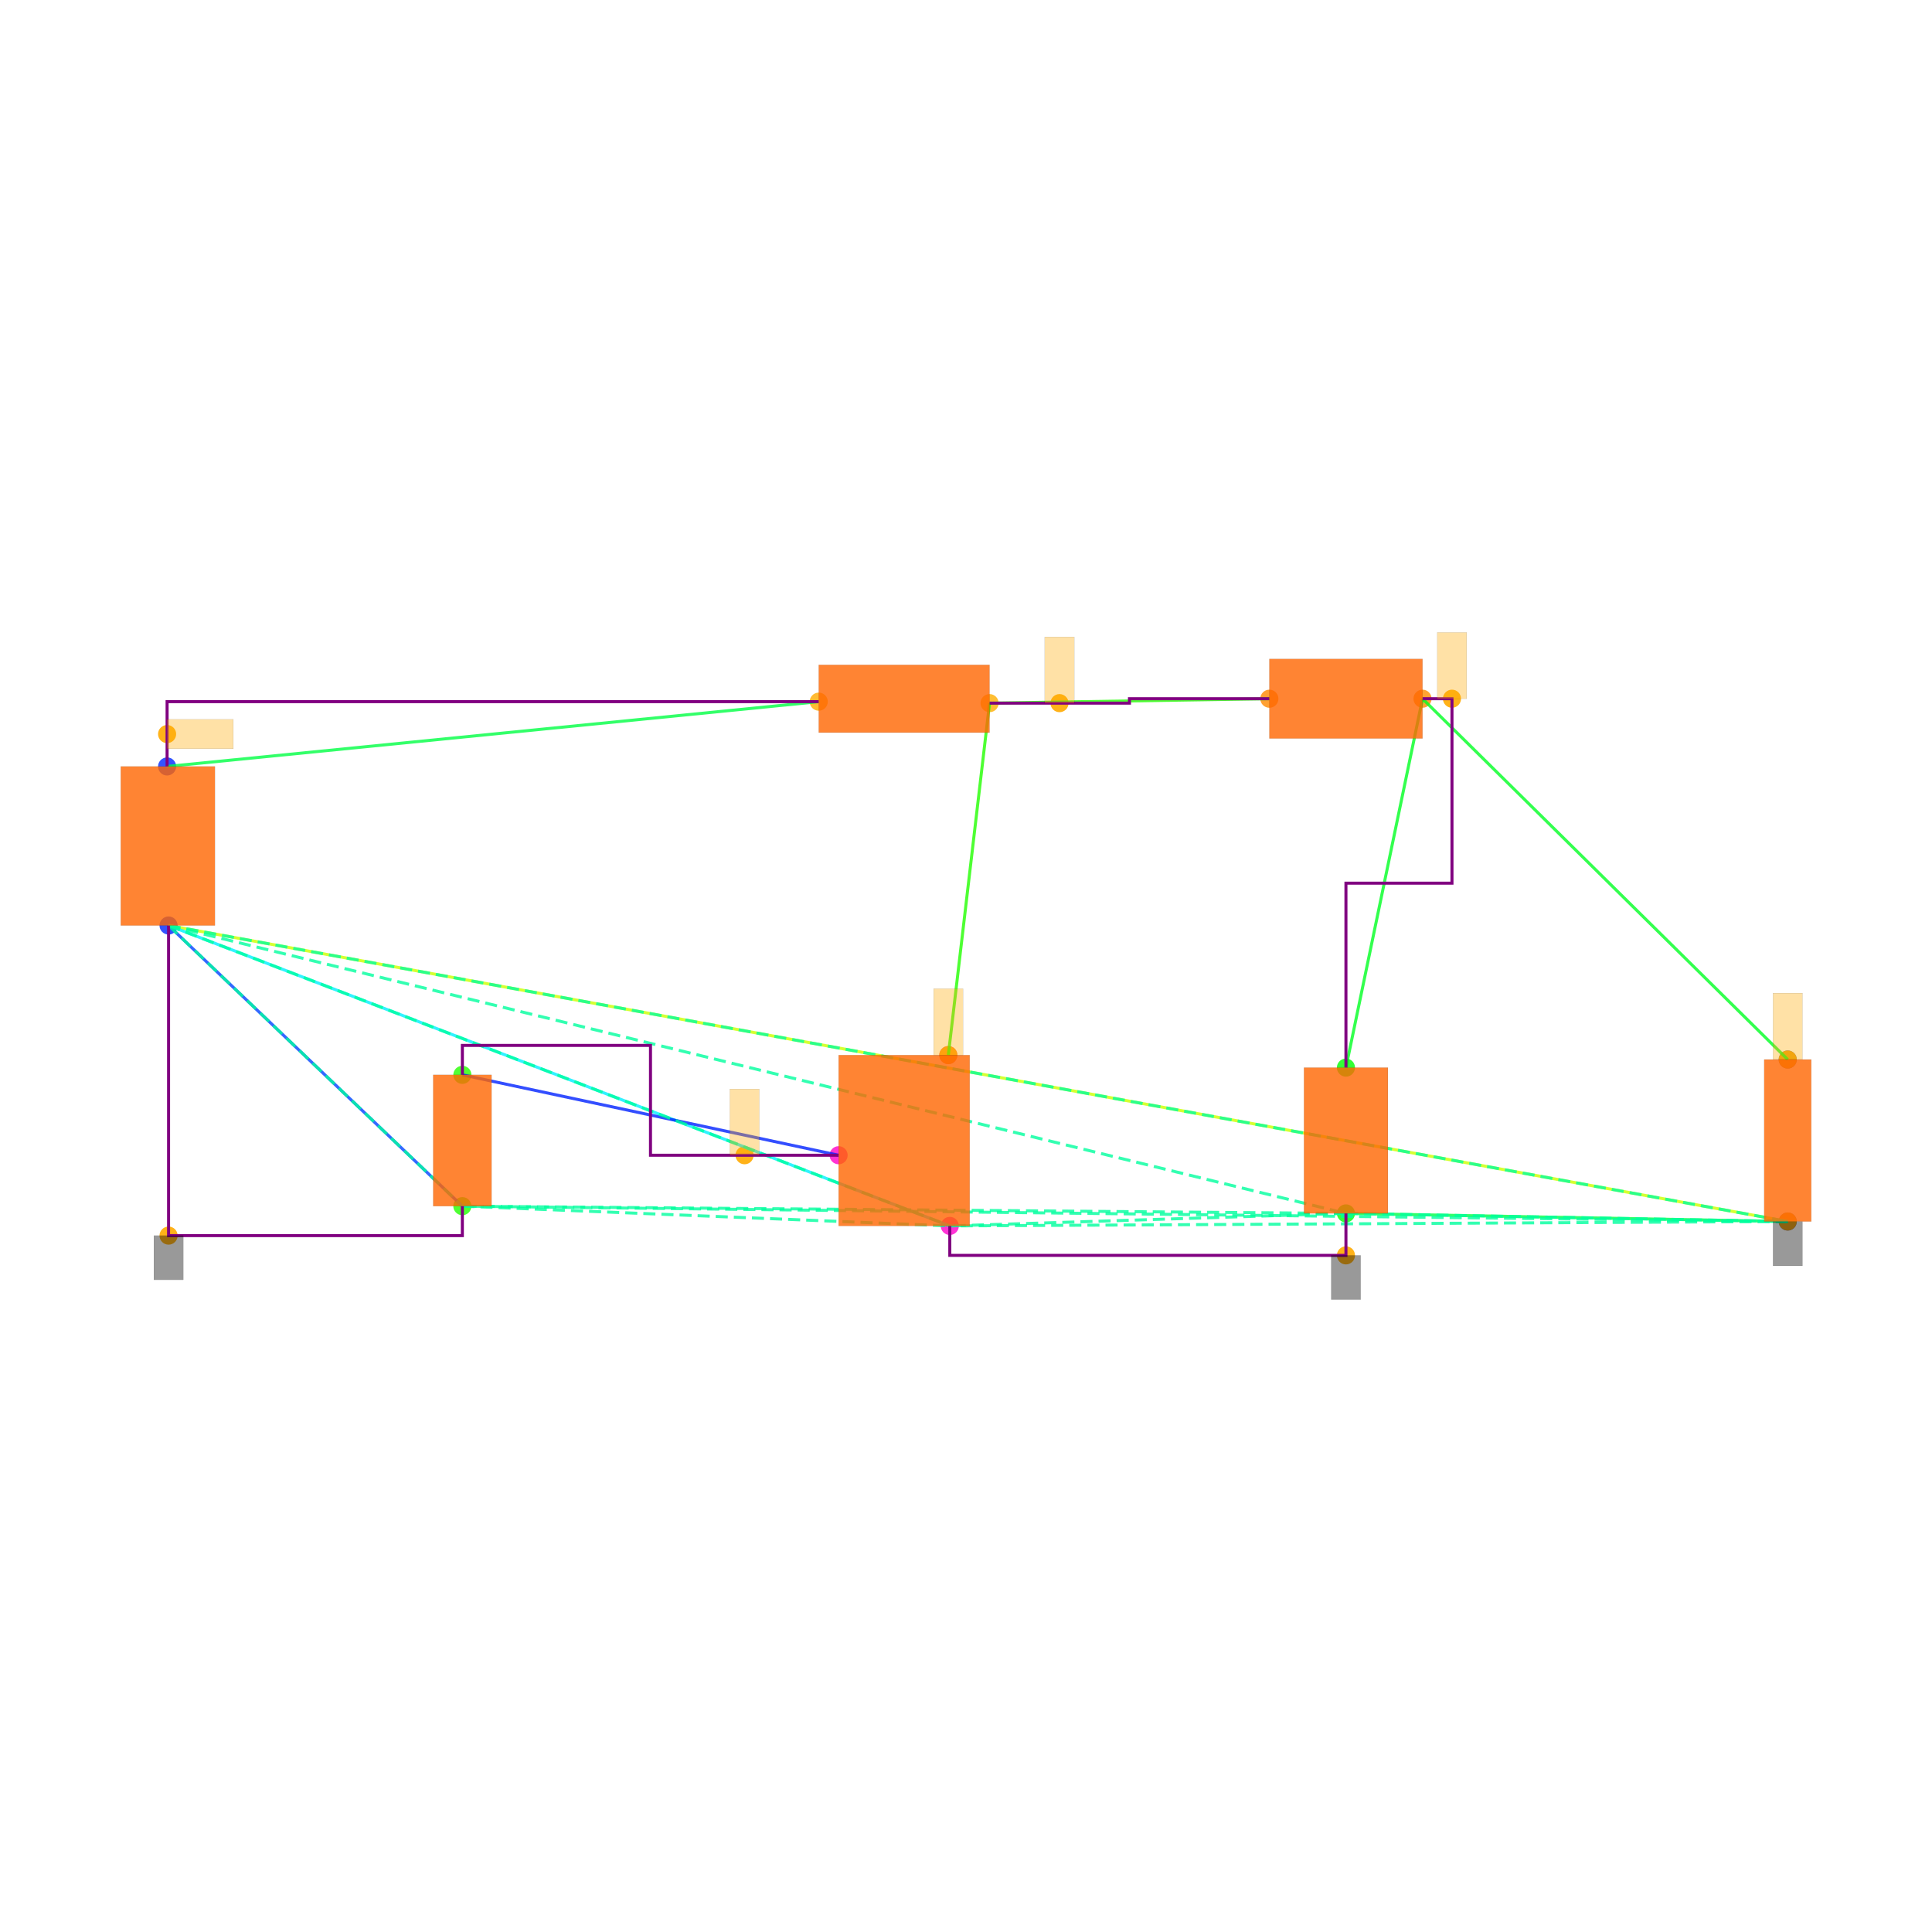
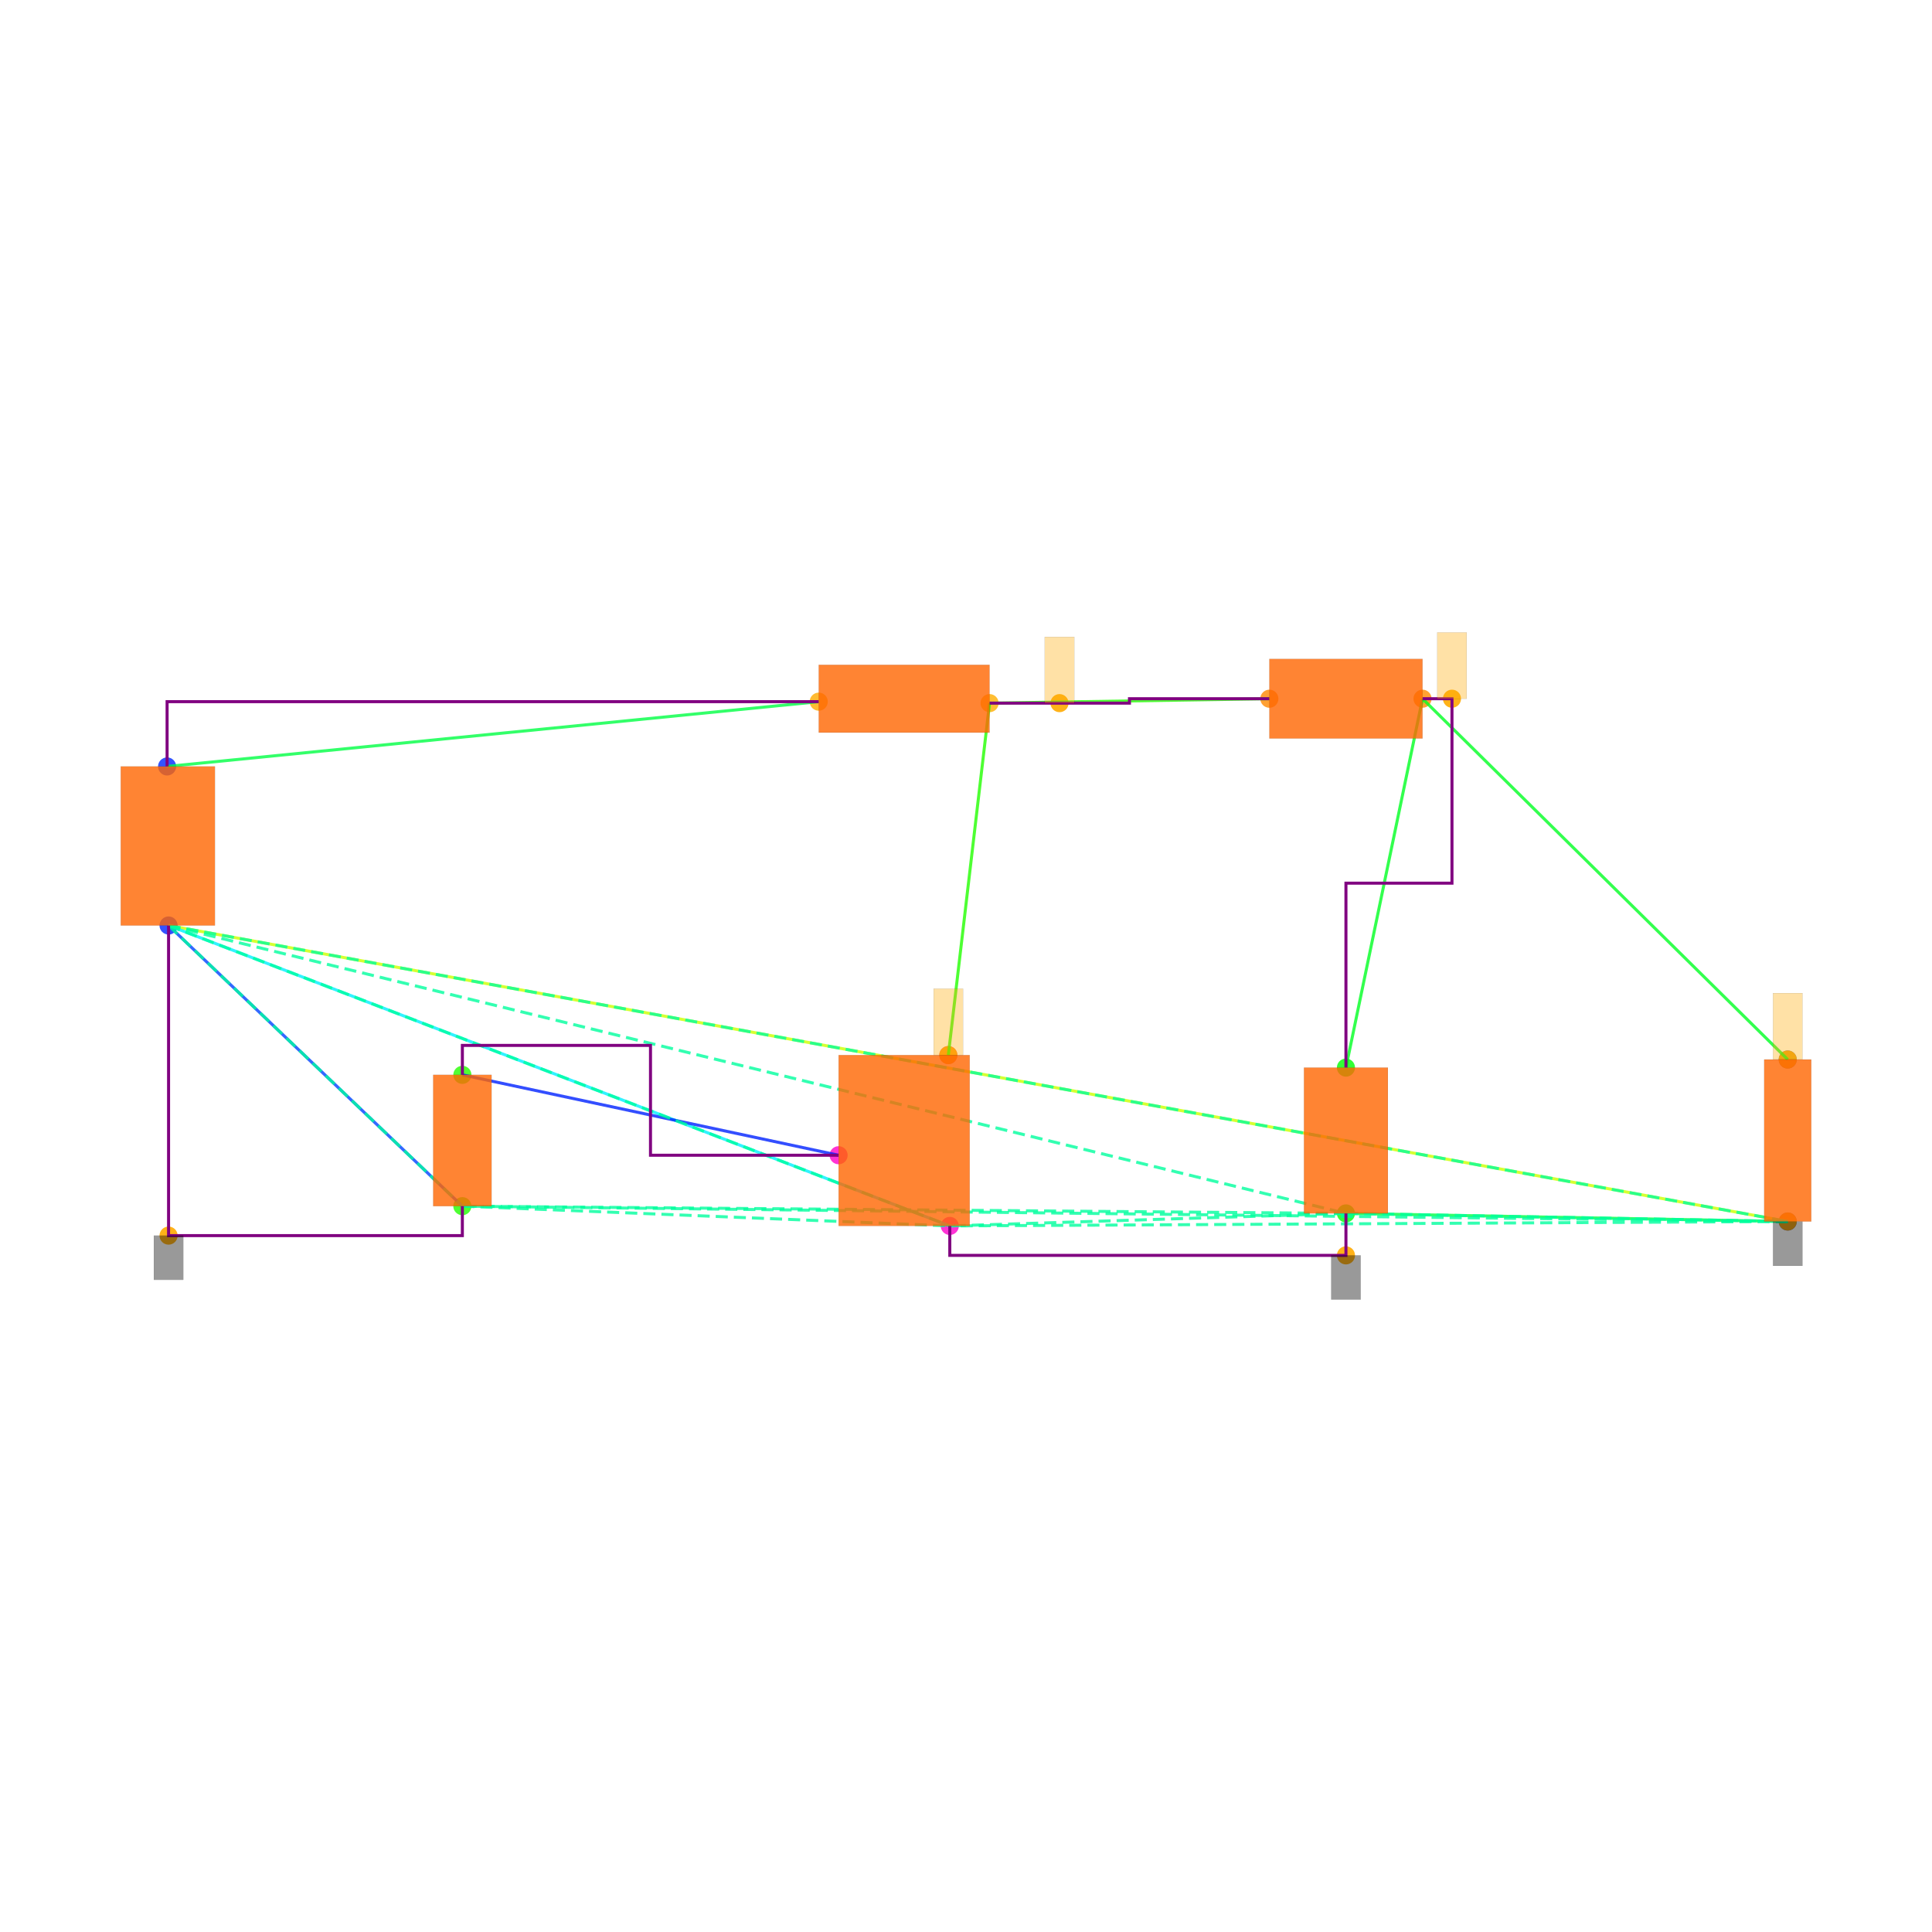
<svg xmlns="http://www.w3.org/2000/svg" width="640" height="640" viewBox="0 0 640 640">
  <rect width="100%" height="100%" fill="white" />
  <g>
    <circle data-type="point" data-label="V1.1 y+" data-x="-5.005" data-y="2.54" cx="55.353" cy="253.899" r="3" fill="hsl(230, 100%, 50%, 0.8)" />
  </g>
  <g>
    <circle data-type="point" data-label="V1.2 y-" data-x="-4.995" data-y="1.46" cx="55.841" cy="306.585" r="3" fill="hsl(231, 100%, 50%, 0.8)" />
  </g>
  <g>
    <circle data-type="point" data-label="L1.1 x-" data-x="-0.58" data-y="2.98" cx="271.217" cy="232.435" r="3" fill="hsl(40, 100%, 50%, 0.8)" />
  </g>
  <g>
    <circle data-type="point" data-label="L1.2 x+" data-x="0.58" data-y="2.97" cx="327.805" cy="232.923" r="3" fill="hsl(41, 100%, 50%, 0.8)" />
  </g>
  <g>
    <circle data-type="point" data-label="D1.1 x-" data-x="2.48" data-y="3" cx="420.493" cy="231.459" r="3" fill="hsl(32, 100%, 50%, 0.8)" />
  </g>
  <g>
    <circle data-type="point" data-label="D1.2 x+" data-x="3.52" data-y="3" cx="471.227" cy="231.459" r="3" fill="hsl(33, 100%, 50%, 0.8)" />
  </g>
  <g>
    <circle data-type="point" data-label="C1.2 y-" data-x="3" data-y="-0.49500000000000005" cx="445.86" cy="401.955" r="3" fill="hsl(122, 100%, 50%, 0.8)" />
  </g>
  <g>
    <circle data-type="point" data-label="C1.1 y+" data-x="3" data-y="0.49500000000000005" cx="445.86" cy="353.66" r="3" fill="hsl(121, 100%, 50%, 0.8)" />
  </g>
  <g>
    <circle data-type="point" data-label="R1.1 y+" data-x="6" data-y="0.55" cx="592.208" cy="350.977" r="3" fill="hsl(226, 100%, 50%, 0.8)" />
  </g>
  <g>
    <circle data-type="point" data-label="R1.2 y-" data-x="6" data-y="-0.55" cx="592.208" cy="404.638" r="3" fill="hsl(227, 100%, 50%, 0.8)" />
  </g>
  <g>
    <circle data-type="point" data-label="V2.1 y+" data-x="-2.9999378" data-y="0.4458008" cx="153.166" cy="356.06" r="3" fill="hsl(111, 100%, 50%, 0.8)" />
  </g>
  <g>
    <circle data-type="point" data-label="V2.2 y-" data-x="-3.0000622" data-y="-0.4458008" cx="153.16" cy="399.555" r="3" fill="hsl(112, 100%, 50%, 0.8)" />
  </g>
  <g>
    <circle data-type="point" data-label="M1.1 y+" data-x="0.3" data-y="0.58" cx="314.146" cy="349.514" r="3" fill="hsl(311, 100%, 50%, 0.8)" />
  </g>
  <g>
    <circle data-type="point" data-label="M1.2 y-" data-x="0.31" data-y="-0.58" cx="314.634" cy="406.102" r="3" fill="hsl(312, 100%, 50%, 0.8)" />
  </g>
  <g>
    <circle data-type="point" data-label="M1.3 x-" data-x="-0.445" data-y="-0.1" cx="277.803" cy="382.686" r="3" fill="hsl(313, 100%, 50%, 0.8)" />
  </g>
  <g>
-     <circle data-type="point" data-label="anchorPoint orientation: x+" data-x="-5.005" data-y="2.7600000000000002" cx="55.353" cy="243.167" r="3" fill="hsl(40, 100%, 50%, 0.9)" />
+     <circle data-type="point" data-label="" data-x="3" data-y="-0.78" cx="445.86" cy="415.858" r="3" fill="hsl(40, 100%, 50%, 0.9)" />
  </g>
  <g>
-     <circle data-type="point" data-label="anchorPoint orientation: y-" data-x="3" data-y="-0.78" cx="445.86" cy="415.858" r="3" fill="hsl(40, 100%, 50%, 0.9)" />
+     <circle data-type="point" data-label="" data-x="6" data-y="-0.55" cx="592.208" cy="404.638" r="3" fill="hsl(40, 100%, 50%, 0.9)" />
  </g>
  <g>
-     <circle data-type="point" data-label="anchorPoint orientation: y-" data-x="6" data-y="-0.55" cx="592.208" cy="404.638" r="3" fill="hsl(40, 100%, 50%, 0.9)" />
+     <circle data-type="point" data-label="" data-x="-4.995" data-y="-0.6458008" cx="55.841" cy="409.312" r="3" fill="hsl(40, 100%, 50%, 0.9)" />
  </g>
  <g>
-     <circle data-type="point" data-label="anchorPoint orientation: y-" data-x="-4.995" data-y="-0.6458008" cx="55.841" cy="409.312" r="3" fill="hsl(40, 100%, 50%, 0.9)" />
+     <circle data-type="point" data-label="" data-x="1.055" data-y="2.97" cx="350.977" cy="232.923" r="3" fill="hsl(40, 100%, 50%, 0.9)" />
  </g>
  <g>
-     <circle data-type="point" data-label="anchorPoint orientation: y+" data-x="1.055" data-y="2.97" cx="350.977" cy="232.923" r="3" fill="hsl(40, 100%, 50%, 0.9)" />
+     <circle data-type="point" data-label="" data-x="0.3" data-y="0.58" cx="314.146" cy="349.514" r="3" fill="hsl(40, 100%, 50%, 0.9)" />
  </g>
  <g>
-     <circle data-type="point" data-label="anchorPoint orientation: y+" data-x="0.3" data-y="0.58" cx="314.146" cy="349.514" r="3" fill="hsl(40, 100%, 50%, 0.9)" />
+     <circle data-type="point" data-label="" data-x="3.7199999999999998" data-y="3" cx="480.983" cy="231.459" r="3" fill="hsl(40, 100%, 50%, 0.9)" />
  </g>
  <g>
-     <circle data-type="point" data-label="anchorPoint orientation: y+" data-x="3.7199999999999998" data-y="3" cx="480.983" cy="231.459" r="3" fill="hsl(40, 100%, 50%, 0.9)" />
-   </g>
-   <g>
-     <circle data-type="point" data-label="anchorPoint orientation: y+" data-x="6" data-y="0.55" cx="592.208" cy="350.977" r="3" fill="hsl(40, 100%, 50%, 0.9)" />
-   </g>
-   <g>
-     <circle data-type="point" data-label="anchorPoint orientation: y+" data-x="-1.08373445" data-y="-0.09999999999999987" cx="246.644" cy="382.686" r="3" fill="hsl(40, 100%, 50%, 0.9)" />
+     <circle data-type="point" data-label="" data-x="6" data-y="0.55" cx="592.208" cy="350.977" r="3" fill="hsl(40, 100%, 50%, 0.9)" />
  </g>
  <g>
    <polyline data-points="-5.005,2.54 -0.58,2.98" data-type="line" data-label="" points="55.353,253.899 271.217,232.435" fill="none" stroke="hsl(136, 100%, 50%, 0.8)" stroke-width="1" />
  </g>
  <g>
    <polyline data-points="0.58,2.97 2.48,3" data-type="line" data-label="" points="327.805,232.923 420.493,231.459" fill="none" stroke="hsl(112, 100%, 50%, 0.8)" stroke-width="1" />
  </g>
  <g>
    <polyline data-points="3.52,3 3,0.49500000000000005" data-type="line" data-label="" points="471.227,231.459 445.86,353.66" fill="none" stroke="hsl(128, 100%, 50%, 0.8)" stroke-width="1" />
  </g>
  <g>
    <polyline data-points="3.52,3 6,0.55" data-type="line" data-label="" points="471.227,231.459 592.208,350.977" fill="none" stroke="hsl(128, 100%, 50%, 0.8)" stroke-width="1" />
  </g>
  <g>
    <polyline data-points="3,-0.49500000000000005 6,-0.55" data-type="line" data-label="" points="445.86,401.955 592.208,404.638" fill="none" stroke="hsl(136, 100%, 50%, 0.8)" stroke-width="1" />
  </g>
  <g>
    <polyline data-points="6,-0.55 -4.995,1.46" data-type="line" data-label="" points="592.208,404.638 55.841,306.585" fill="none" stroke="hsl(72, 100%, 50%, 0.8)" stroke-width="1" />
  </g>
  <g>
    <polyline data-points="0.58,2.97 0.3,0.58" data-type="line" data-label="" points="327.805,232.923 314.146,349.514" fill="none" stroke="hsl(112, 100%, 50%, 0.8)" stroke-width="1" />
  </g>
  <g>
    <polyline data-points="0.31,-0.58 -4.995,1.46" data-type="line" data-label="" points="314.634,406.102 55.841,306.585" fill="none" stroke="hsl(184, 100%, 50%, 0.8)" stroke-width="1" />
  </g>
  <g>
    <polyline data-points="-0.445,-0.1 -2.9999378,0.4458008" data-type="line" data-label="" points="277.803,382.686 153.166,356.06" fill="none" stroke="hsl(232, 100%, 50%, 0.8)" stroke-width="1" />
  </g>
  <g>
    <polyline data-points="-3.0000622,-0.4458008 -4.995,1.46" data-type="line" data-label="" points="153.16,399.555 55.841,306.585" fill="none" stroke="hsl(224, 100%, 50%, 0.8)" stroke-width="1" />
  </g>
  <g>
    <polyline data-points="-4.995,1.46 3,-0.49500000000000005" data-type="line" data-label="" points="55.841,306.585 445.86,401.955" fill="none" stroke="hsl(157, 100%, 50%, 0.8)" stroke-width="1" stroke-dasharray="4 2" />
  </g>
  <g>
    <polyline data-points="-4.995,1.46 6,-0.55" data-type="line" data-label="" points="55.841,306.585 592.208,404.638" fill="none" stroke="hsl(157, 100%, 50%, 0.8)" stroke-width="1" stroke-dasharray="4 2" />
  </g>
  <g>
    <polyline data-points="-4.995,1.46 -3.0000622,-0.4458008" data-type="line" data-label="" points="55.841,306.585 153.16,399.555" fill="none" stroke="hsl(157, 100%, 50%, 0.8)" stroke-width="1" stroke-dasharray="4 2" />
  </g>
  <g>
    <polyline data-points="-4.995,1.46 0.31,-0.58" data-type="line" data-label="" points="55.841,306.585 314.634,406.102" fill="none" stroke="hsl(157, 100%, 50%, 0.8)" stroke-width="1" stroke-dasharray="4 2" />
  </g>
  <g>
    <polyline data-points="3,-0.49500000000000005 6,-0.55" data-type="line" data-label="" points="445.86,401.955 592.208,404.638" fill="none" stroke="hsl(157, 100%, 50%, 0.8)" stroke-width="1" stroke-dasharray="4 2" />
  </g>
  <g>
    <polyline data-points="3,-0.49500000000000005 -3.0000622,-0.4458008" data-type="line" data-label="" points="445.86,401.955 153.16,399.555" fill="none" stroke="hsl(157, 100%, 50%, 0.8)" stroke-width="1" stroke-dasharray="4 2" />
  </g>
  <g>
    <polyline data-points="3,-0.49500000000000005 0.31,-0.58" data-type="line" data-label="" points="445.86,401.955 314.634,406.102" fill="none" stroke="hsl(157, 100%, 50%, 0.8)" stroke-width="1" stroke-dasharray="4 2" />
  </g>
  <g>
    <polyline data-points="6,-0.55 -3.0000622,-0.4458008" data-type="line" data-label="" points="592.208,404.638 153.16,399.555" fill="none" stroke="hsl(157, 100%, 50%, 0.8)" stroke-width="1" stroke-dasharray="4 2" />
  </g>
  <g>
    <polyline data-points="6,-0.55 0.31,-0.58" data-type="line" data-label="" points="592.208,404.638 314.634,406.102" fill="none" stroke="hsl(157, 100%, 50%, 0.8)" stroke-width="1" stroke-dasharray="4 2" />
  </g>
  <g>
    <polyline data-points="-3.0000622,-0.4458008 0.31,-0.58" data-type="line" data-label="" points="153.16,399.555 314.634,406.102" fill="none" stroke="hsl(157, 100%, 50%, 0.8)" stroke-width="1" stroke-dasharray="4 2" />
  </g>
  <g>
    <polyline data-points="0.58,2.97 1.53,2.97 1.53,3 2.48,3" data-type="line" data-label="" points="327.805,232.923 374.149,232.923 374.149,231.459 420.493,231.459" fill="none" stroke="purple" stroke-width="1" />
  </g>
  <g>
    <polyline data-points="-5.005,2.54 -5.005,2.9800000000000004 -0.5800000000000001,2.9800000000000004" data-type="line" data-label="" points="55.353,253.899 55.353,232.435 271.217,232.435" fill="none" stroke="purple" stroke-width="1" />
  </g>
  <g>
    <polyline data-points="3.52,3 3.7199999999999998,3 3.7199999999999998,1.7474999999999996 3,1.7474999999999996 3,0.49500000000000005" data-type="line" data-label="" points="471.227,231.459 480.983,231.459 480.983,292.56 445.86,292.56 445.86,353.66" fill="none" stroke="purple" stroke-width="1" />
  </g>
  <g>
    <polyline data-points="3,-0.4950000000000001 3,-0.78 0.31,-0.78 0.31,-0.58" data-type="line" data-label="" points="445.86,401.955 445.86,415.858 314.634,415.858 314.634,406.102" fill="none" stroke="purple" stroke-width="1" />
  </g>
  <g>
    <polyline data-points="-4.995,1.46 -4.995,-0.6458008 -3.0000622,-0.6458008 -3.0000622,-0.4458007999999998" data-type="line" data-label="" points="55.841,306.585 55.841,409.312 153.16,409.312 153.16,399.555" fill="none" stroke="purple" stroke-width="1" />
  </g>
  <g>
    <polyline data-points="-0.44499999999999984,-0.09999999999999987 -1.7224689,-0.09999999999999987 -1.7224689,0.6458008000000002 -2.9999378,0.6458008000000002 -2.9999378,0.4458008" data-type="line" data-label="" points="277.803,382.686 215.484,382.686 215.484,346.304 153.166,346.304 153.166,356.06" fill="none" stroke="purple" stroke-width="1" />
  </g>
  <g>
    <rect data-type="rect" data-label="schematic_component_0" data-x="-5" data-y="2" x="40" y="253.899" width="31.194" height="52.685" fill="hsl(24, 100%, 50%, 0.8)" stroke="black" stroke-width="0.02" />
  </g>
  <g>
    <rect data-type="rect" data-label="schematic_component_1" data-x="0" data-y="3" x="271.217" y="220.239" width="56.588" height="22.44" fill="hsl(24, 100%, 50%, 0.8)" stroke="black" stroke-width="0.02" />
  </g>
  <g>
    <rect data-type="rect" data-label="schematic_component_2" data-x="3" data-y="3" x="420.493" y="218.288" width="50.734" height="26.343" fill="hsl(24, 100%, 50%, 0.8)" stroke="black" stroke-width="0.02" />
  </g>
  <g>
    <rect data-type="rect" data-label="schematic_component_3" data-x="3" data-y="0" x="431.957" y="353.66" width="27.806" height="48.295" fill="hsl(24, 100%, 50%, 0.8)" stroke="black" stroke-width="0.02" />
  </g>
  <g>
    <rect data-type="rect" data-label="schematic_component_4" data-x="6" data-y="0" x="584.416" y="350.977" width="15.584" height="53.661" fill="hsl(24, 100%, 50%, 0.8)" stroke="black" stroke-width="0.02" />
  </g>
  <g>
    <rect data-type="rect" data-label="schematic_component_5" data-x="-3" data-y="0" x="143.498" y="356.06" width="19.33" height="43.495" fill="hsl(24, 100%, 50%, 0.8)" stroke="black" stroke-width="0.02" />
  </g>
  <g>
    <rect data-type="rect" data-label="schematic_component_6" data-x="0" data-y="0" x="277.803" y="349.514" width="43.417" height="56.588" fill="hsl(24, 100%, 50%, 0.8)" stroke="black" stroke-width="0.02" />
  </g>
  <g>
-     <rect data-type="rect" data-label="netId: .V1 &gt; .pin1 to .L1 &gt; .pin1 globalConnNetId: connectivity_net0 available orientations: any" data-x="-4.78" data-y="2.7600000000000002" x="55.353" y="238.289" width="21.952" height="9.757" fill="hsl(40, 100%, 50%, 0.35)" stroke="black" stroke-width="0.02" />
+     <rect data-type="rect" data-label="netId: GND globalConnNetId: connectivity_net3" data-x="3" data-y="-0.93" x="440.981" y="415.858" width="9.757" height="14.635" fill="#00000066" stroke="#000000" stroke-width="0.02" />
  </g>
  <g>
-     <rect data-type="rect" data-label="netId: GND globalConnNetId: connectivity_net3 available orientations: y-" data-x="3" data-y="-0.93" x="440.981" y="415.858" width="9.757" height="14.635" fill="#00000066" stroke="#000000" stroke-width="0.02" />
+     <rect data-type="rect" data-label="netId: GND globalConnNetId: connectivity_net3" data-x="6" data-y="-0.7010000000000001" x="587.33" y="404.687" width="9.757" height="14.635" fill="#00000066" stroke="#000000" stroke-width="0.02" />
  </g>
  <g>
-     <rect data-type="rect" data-label="netId: GND globalConnNetId: connectivity_net3 available orientations: y-" data-x="6" data-y="-0.7010000000000001" x="587.33" y="404.687" width="9.757" height="14.635" fill="#00000066" stroke="#000000" stroke-width="0.02" />
+     <rect data-type="rect" data-label="netId: GND globalConnNetId: connectivity_net3" data-x="-4.995" data-y="-0.7958008" x="50.963" y="409.312" width="9.757" height="14.635" fill="#00000066" stroke="#000000" stroke-width="0.02" />
  </g>
  <g>
-     <rect data-type="rect" data-label="netId: GND globalConnNetId: connectivity_net3 available orientations: y-" data-x="-4.995" data-y="-0.7958008" x="50.963" y="409.312" width="9.757" height="14.635" fill="#00000066" stroke="#000000" stroke-width="0.02" />
+     <rect data-type="rect" data-label="netId: .L1 &gt; .pin2 to .M1 &gt; .drain globalConnNetId: connectivity_net1" data-x="1.055" data-y="3.1950000000000003" x="346.099" y="210.97" width="9.757" height="21.952" fill="hsl(40, 100%, 50%, 0.35)" stroke="black" stroke-width="0.02" />
  </g>
  <g>
-     <rect data-type="rect" data-label="netId: .L1 &gt; .pin2 to .M1 &gt; .drain globalConnNetId: connectivity_net1 available orientations: any" data-x="1.055" data-y="3.1950000000000003" x="346.099" y="210.97" width="9.757" height="21.952" fill="hsl(40, 100%, 50%, 0.35)" stroke="black" stroke-width="0.02" />
+     <rect data-type="rect" data-label="netId: .L1 &gt; .pin2 to .M1 &gt; .drain globalConnNetId: connectivity_net1" data-x="0.3" data-y="0.8059999999999999" x="309.268" y="327.513" width="9.757" height="21.952" fill="hsl(40, 100%, 50%, 0.35)" stroke="black" stroke-width="0.02" />
  </g>
  <g>
-     <rect data-type="rect" data-label="netId: .L1 &gt; .pin2 to .M1 &gt; .drain globalConnNetId: connectivity_net1 available orientations: any" data-x="0.3" data-y="0.8059999999999999" x="309.268" y="327.513" width="9.757" height="21.952" fill="hsl(40, 100%, 50%, 0.35)" stroke="black" stroke-width="0.02" />
+     <rect data-type="rect" data-label="netId: .D1 &gt; .cathode to .R1 &gt; .pin1 globalConnNetId: connectivity_net2" data-x="3.7199999999999998" data-y="3.225" x="476.105" y="209.507" width="9.757" height="21.952" fill="hsl(40, 100%, 50%, 0.35)" stroke="black" stroke-width="0.02" />
  </g>
  <g>
-     <rect data-type="rect" data-label="netId: .D1 &gt; .cathode to .R1 &gt; .pin1 globalConnNetId: connectivity_net2 available orientations: any" data-x="3.7199999999999998" data-y="3.225" x="476.105" y="209.507" width="9.757" height="21.952" fill="hsl(40, 100%, 50%, 0.35)" stroke="black" stroke-width="0.02" />
-   </g>
-   <g>
-     <rect data-type="rect" data-label="netId: .D1 &gt; .cathode to .R1 &gt; .pin1 globalConnNetId: connectivity_net2 available orientations: any" data-x="6" data-y="0.776" x="587.33" y="328.976" width="9.757" height="21.952" fill="hsl(40, 100%, 50%, 0.35)" stroke="black" stroke-width="0.02" />
-   </g>
-   <g>
-     <rect data-type="rect" data-label="netId: .M1 &gt; .gate to .V2 &gt; .pin1 globalConnNetId: connectivity_net4 available orientations: any" data-x="-1.08373445" data-y="0.12500000000000014" x="241.765" y="360.734" width="9.757" height="21.952" fill="hsl(40, 100%, 50%, 0.35)" stroke="black" stroke-width="0.02" />
+     <rect data-type="rect" data-label="netId: .D1 &gt; .cathode to .R1 &gt; .pin1 globalConnNetId: connectivity_net2" data-x="6" data-y="0.776" x="587.33" y="328.976" width="9.757" height="21.952" fill="hsl(40, 100%, 50%, 0.35)" stroke="black" stroke-width="0.02" />
  </g>
  <g id="crosshair" style="display: none">
    <line id="crosshair-h" y1="0" y2="640" stroke="#666" stroke-width="0.5" />
    <line id="crosshair-v" x1="0" x2="640" stroke="#666" stroke-width="0.5" />
    <text id="coordinates" font-family="monospace" font-size="12" fill="#666" />
  </g>
</svg>
